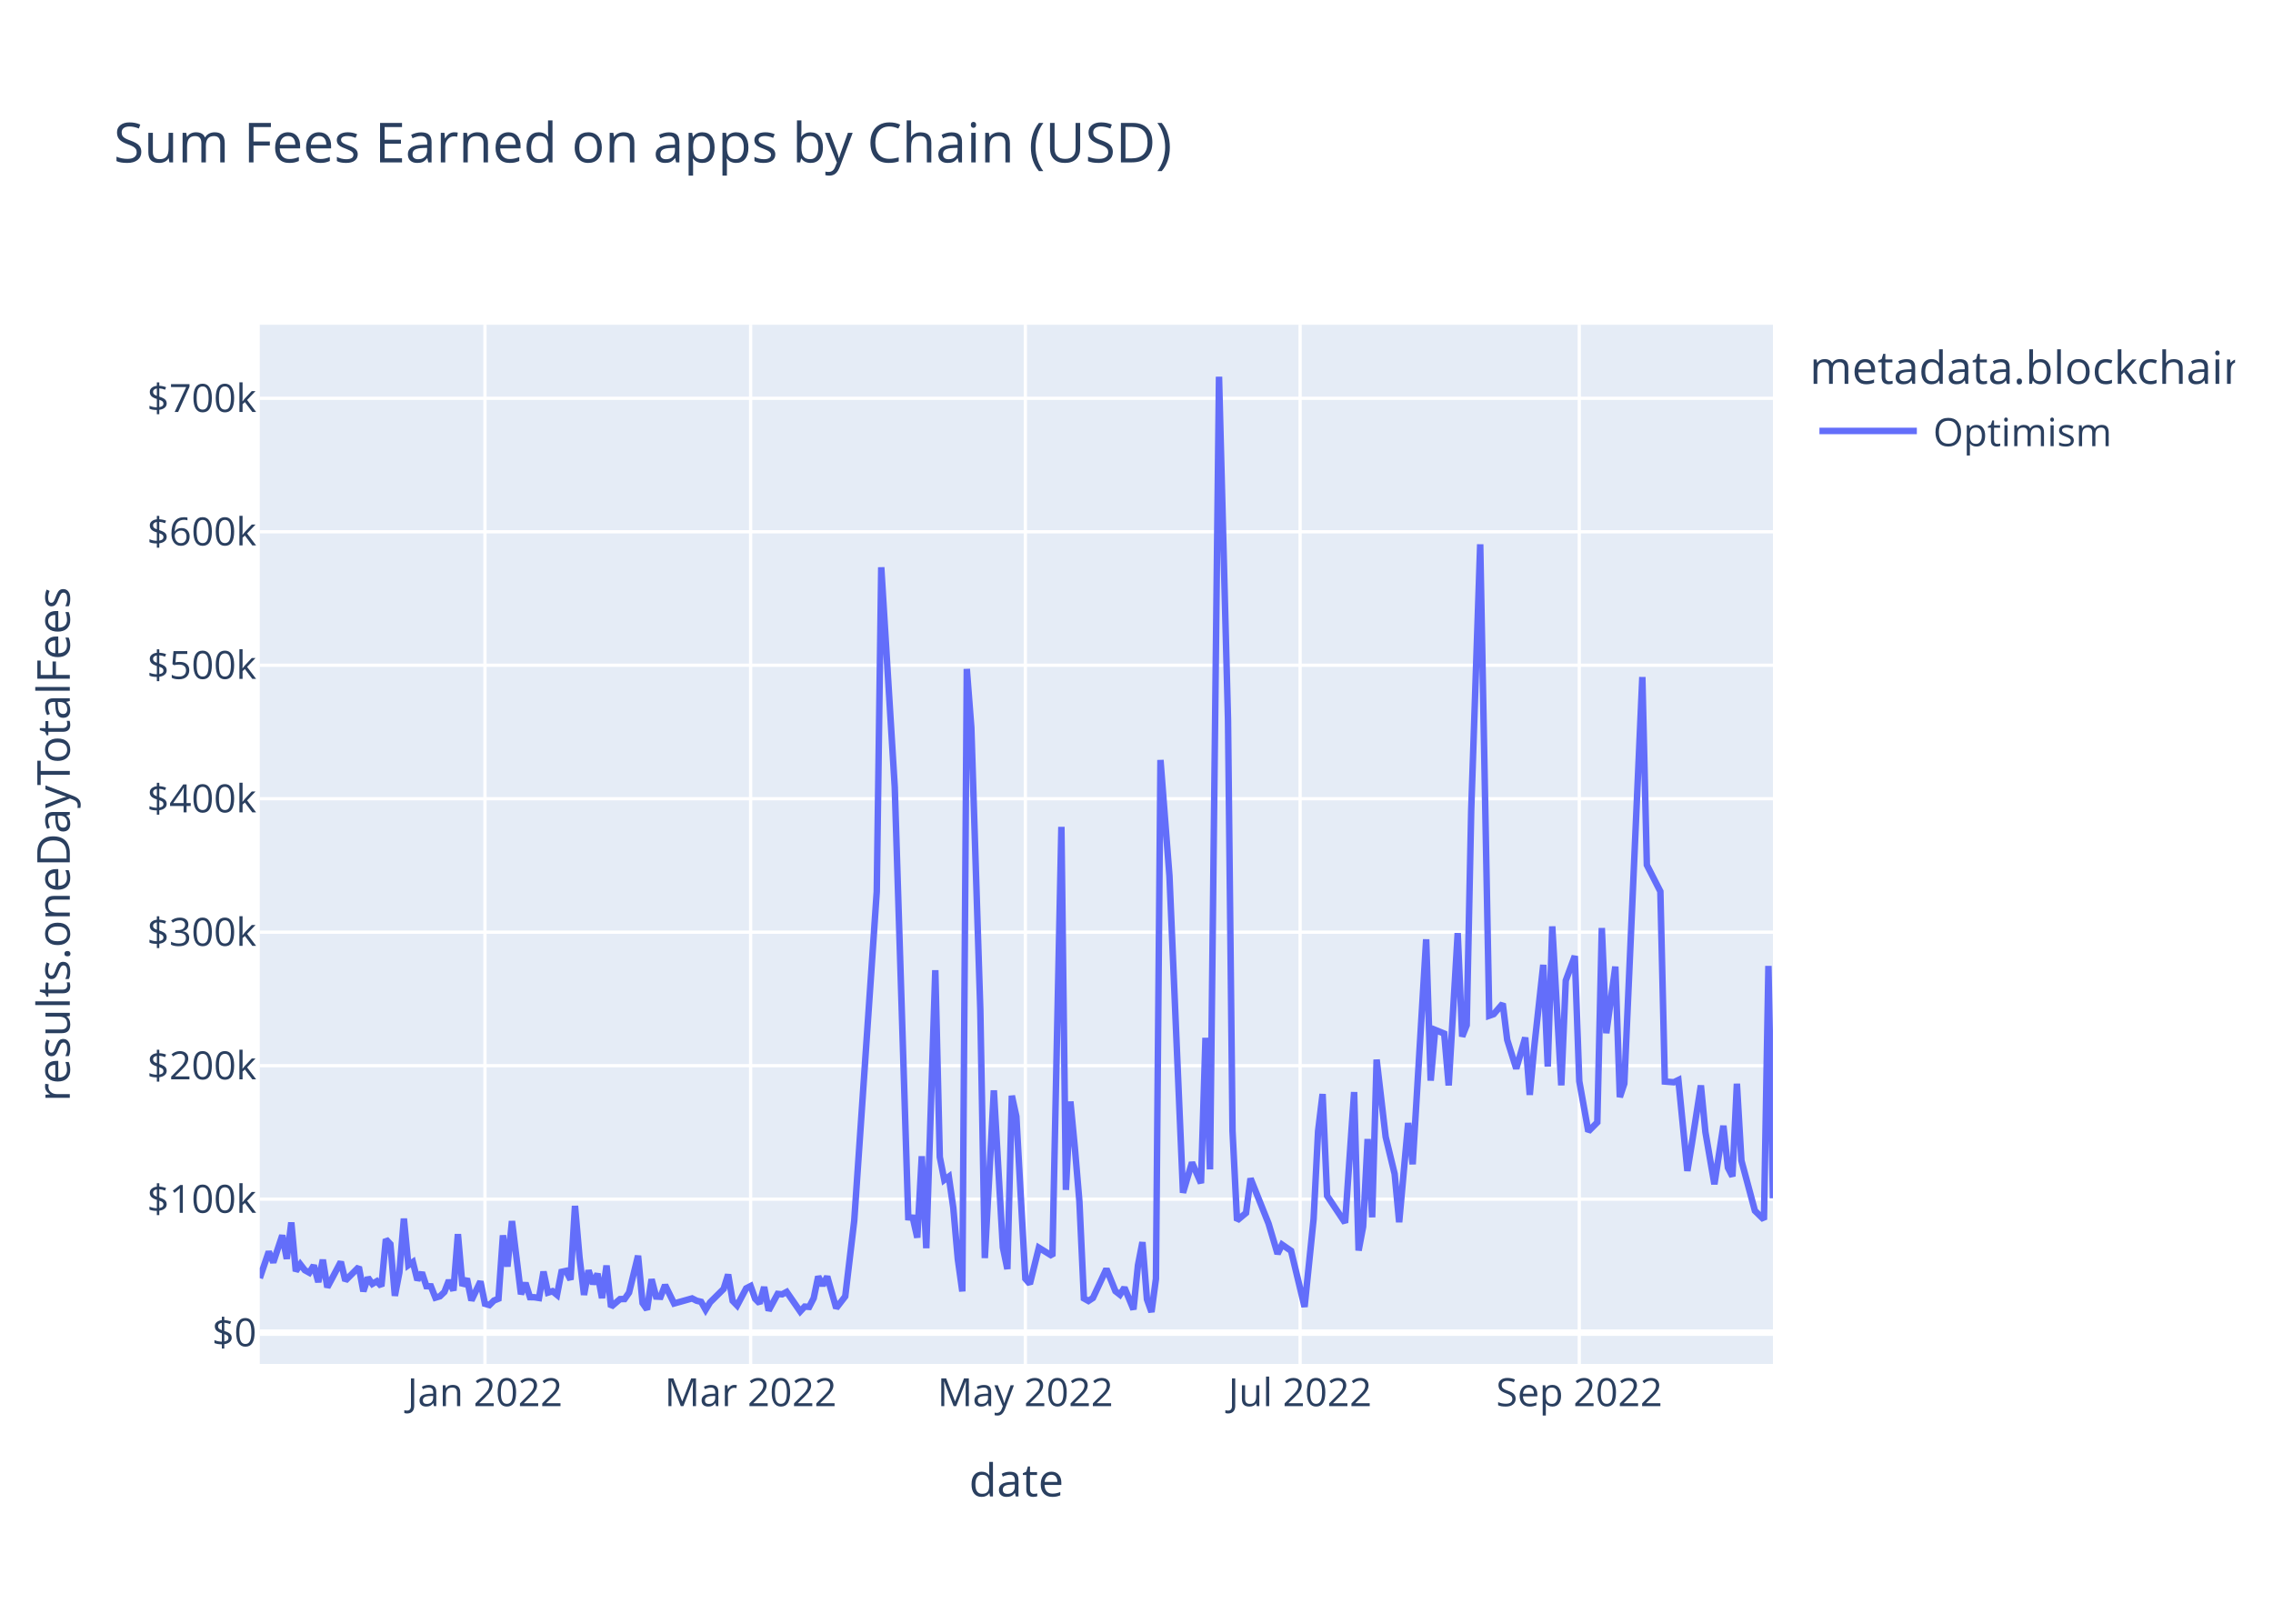
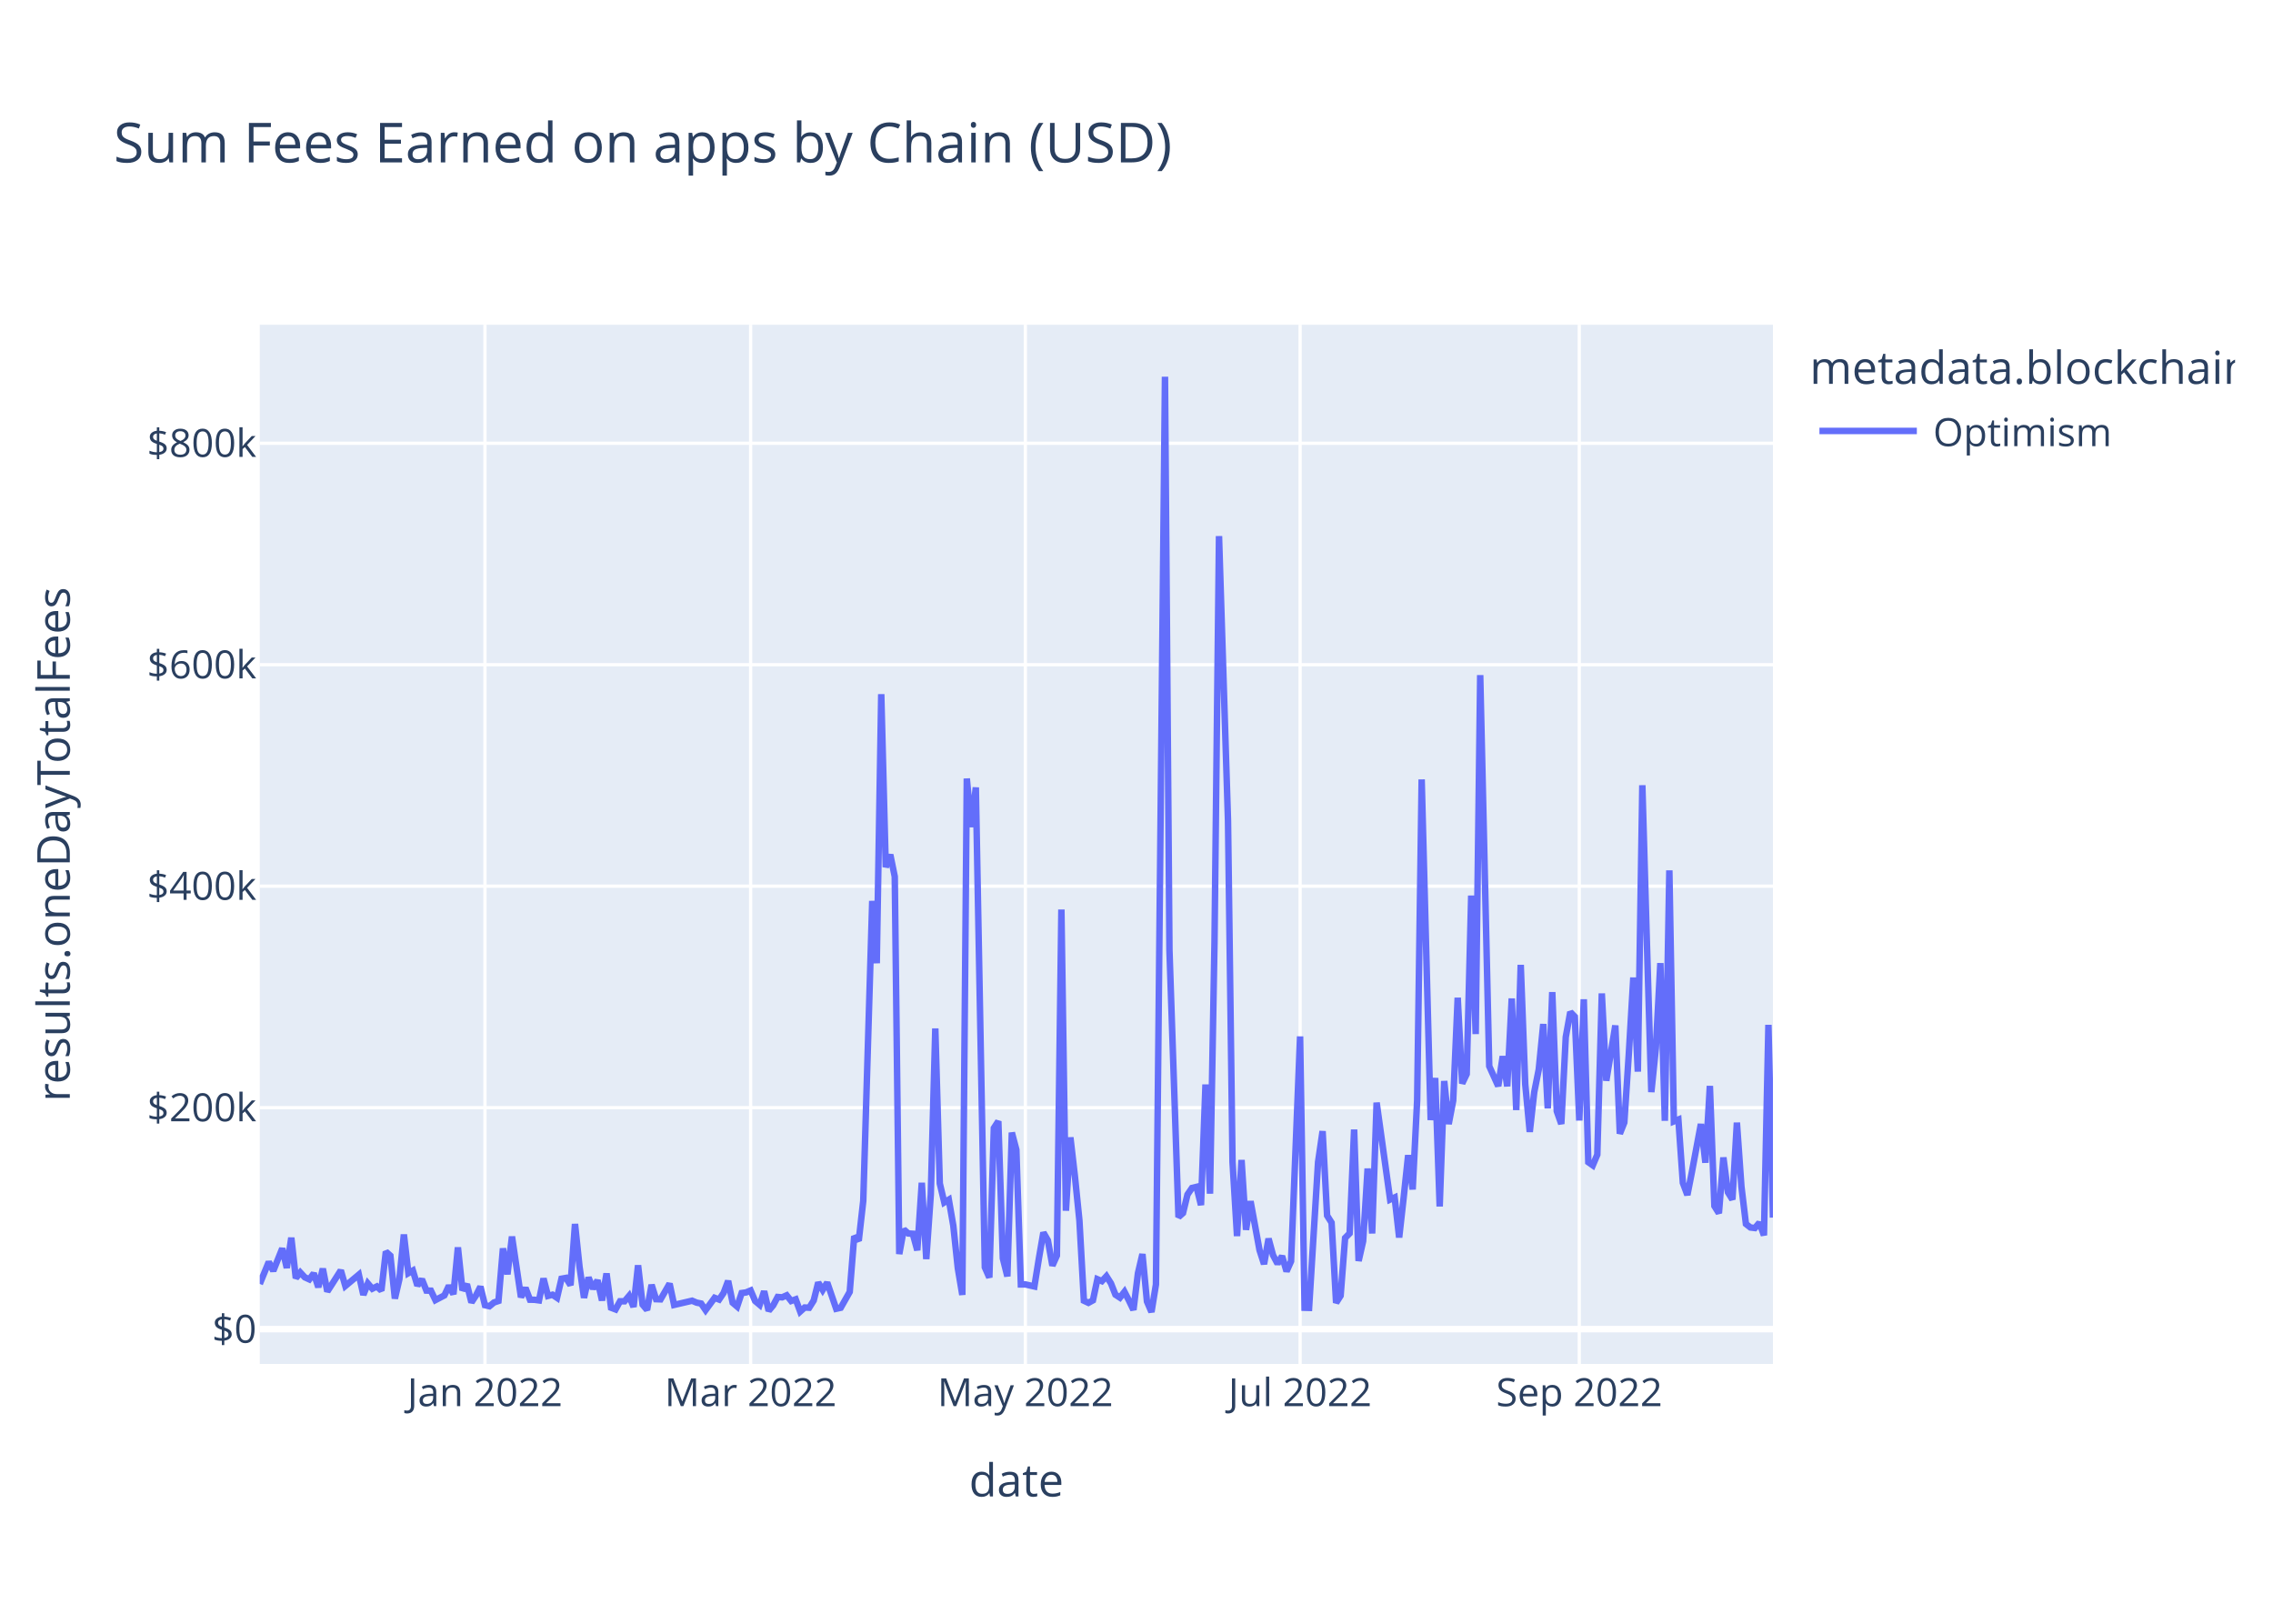
<svg xmlns="http://www.w3.org/2000/svg" class="main-svg" width="700" height="500" style="" viewBox="0 0 700 500">
  <rect x="0" y="0" width="700" height="500" style="fill: rgb(255, 255, 255); fill-opacity: 1;" />
-   <defs id="defs-3d511d">
+   <defs id="defs-51e1fc">
    <g class="clips">
-       <clipPath id="clip3d511dxyplot" class="plotclip">
+       <clipPath id="clip51e1fcxyplot" class="plotclip">
        <rect width="466" height="320" />
      </clipPath>
-       <clipPath class="axesclip" id="clip3d511dx">
+       <clipPath class="axesclip" id="clip51e1fcx">
        <rect x="80" y="0" width="466" height="500" />
      </clipPath>
-       <clipPath class="axesclip" id="clip3d511dy">
+       <clipPath class="axesclip" id="clip51e1fcy">
        <rect x="0" y="100" width="700" height="320" />
      </clipPath>
-       <clipPath class="axesclip" id="clip3d511dxy">
+       <clipPath class="axesclip" id="clip51e1fcxy">
        <rect x="80" y="100" width="466" height="320" />
      </clipPath>
    </g>
    <g class="gradients" />
    <g class="patterns" />
  </defs>
  <g class="bglayer">
    <rect class="bg" x="80" y="100" width="466" height="320" style="fill: rgb(229, 236, 246); fill-opacity: 1; stroke-width: 0;" />
  </g>
  <g class="layer-below">
    <g class="imagelayer" />
    <g class="shapelayer" />
  </g>
  <g class="cartesianlayer">
    <g class="subplot xy">
      <g class="layer-subplot">
        <g class="shapelayer" />
        <g class="imagelayer" />
      </g>
      <g class="minor-gridlayer">
        <g class="x" />
        <g class="y" />
      </g>
      <g class="gridlayer">
        <g class="x">
          <path class="xgrid crisp" transform="translate(149.35,0)" d="M0,100v320" style="stroke: rgb(255, 255, 255); stroke-opacity: 1; stroke-width: 1px;" />
          <path class="xgrid crisp" transform="translate(231.17,0)" d="M0,100v320" style="stroke: rgb(255, 255, 255); stroke-opacity: 1; stroke-width: 1px;" />
          <path class="xgrid crisp" transform="translate(315.77,0)" d="M0,100v320" style="stroke: rgb(255, 255, 255); stroke-opacity: 1; stroke-width: 1px;" />
          <path class="xgrid crisp" transform="translate(400.38,0)" d="M0,100v320" style="stroke: rgb(255, 255, 255); stroke-opacity: 1; stroke-width: 1px;" />
          <path class="xgrid crisp" transform="translate(486.36,0)" d="M0,100v320" style="stroke: rgb(255, 255, 255); stroke-opacity: 1; stroke-width: 1px;" />
        </g>
        <g class="y">
-           <path class="ygrid crisp" transform="translate(0,369.26)" d="M80,0h466" style="stroke: rgb(255, 255, 255); stroke-opacity: 1; stroke-width: 1px;" />
-           <path class="ygrid crisp" transform="translate(0,328.16)" d="M80,0h466" style="stroke: rgb(255, 255, 255); stroke-opacity: 1; stroke-width: 1px;" />
-           <path class="ygrid crisp" transform="translate(0,287.05)" d="M80,0h466" style="stroke: rgb(255, 255, 255); stroke-opacity: 1; stroke-width: 1px;" />
-           <path class="ygrid crisp" transform="translate(0,245.95)" d="M80,0h466" style="stroke: rgb(255, 255, 255); stroke-opacity: 1; stroke-width: 1px;" />
-           <path class="ygrid crisp" transform="translate(0,204.85)" d="M80,0h466" style="stroke: rgb(255, 255, 255); stroke-opacity: 1; stroke-width: 1px;" />
-           <path class="ygrid crisp" transform="translate(0,163.75)" d="M80,0h466" style="stroke: rgb(255, 255, 255); stroke-opacity: 1; stroke-width: 1px;" />
-           <path class="ygrid crisp" transform="translate(0,122.65)" d="M80,0h466" style="stroke: rgb(255, 255, 255); stroke-opacity: 1; stroke-width: 1px;" />
+           <path class="ygrid crisp" transform="translate(0,341.08)" d="M80,0h466" style="stroke: rgb(255, 255, 255); stroke-opacity: 1; stroke-width: 1px;" />
+           <path class="ygrid crisp" transform="translate(0,272.88)" d="M80,0h466" style="stroke: rgb(255, 255, 255); stroke-opacity: 1; stroke-width: 1px;" />
+           <path class="ygrid crisp" transform="translate(0,204.69)" d="M80,0h466" style="stroke: rgb(255, 255, 255); stroke-opacity: 1; stroke-width: 1px;" />
+           <path class="ygrid crisp" transform="translate(0,136.49)" d="M80,0h466" style="stroke: rgb(255, 255, 255); stroke-opacity: 1; stroke-width: 1px;" />
        </g>
      </g>
      <g class="zerolinelayer">
-         <path class="yzl zl crisp" transform="translate(0,410.36)" d="M80,0h466" style="stroke: rgb(255, 255, 255); stroke-opacity: 1; stroke-width: 2px;" />
+         <path class="yzl zl crisp" transform="translate(0,409.28)" d="M80,0h466" style="stroke: rgb(255, 255, 255); stroke-opacity: 1; stroke-width: 2px;" />
      </g>
      <path class="xlines-below" />
      <path class="ylines-below" />
      <g class="overlines-below" />
      <g class="xaxislayer-below" />
      <g class="yaxislayer-below" />
      <g class="overaxes-below" />
-       <g class="plot" transform="translate(80,100)" clip-path="url(#clip3d511dxyplot)">
+       <g class="plot" transform="translate(80,100)" clip-path="url(#clip51e1fcxyplot)">
        <g class="scatterlayer mlayer">
-           <g class="trace scatter trace5108dd" style="stroke-miterlimit: 2; opacity: 1;">
+           <g class="trace scatter trace4d0420" style="stroke-miterlimit: 2; opacity: 1;">
            <g class="fills" />
            <g class="errorbars" />
            <g class="lines">
-               <path class="js-line" d="M0,293.58L2.77,285.43L4.16,288.74L6.93,280.41L8.32,287.64L9.71,276.43L11.1,291.44L12.48,289.32L13.87,291.13L15.26,291.9L16.64,289.66L18.03,294.79L19.42,287.91L20.8,296.39L22.19,293.8L24.96,288.56L26.35,294.35L30.51,290.15L31.9,297.64L33.29,293.42L34.67,295.35L36.06,294.53L37.45,296.06L38.83,281.62L40.22,283.1L41.61,299.02L42.99,291.85L44.38,275.24L45.77,289.59L47.15,288.63L48.54,294.19L49.93,291.86L51.32,296.06L52.7,296.1L54.09,299.59L55.48,299.17L56.86,297.84L58.25,294.26L59.64,297.4L61.02,280.02L62.41,295.94L63.8,293.72L65.18,300.44L67.96,294.6L69.35,301.48L70.73,301.87L72.12,300.48L73.51,299.91L74.89,280.4L76.28,290.02L77.67,276.01L80.44,298.52L81.83,295.06L83.21,299.44L84.6,299.47L85.99,299.69L87.38,291.57L88.76,298.04L90.15,297.6L91.54,298.73L92.92,291.65L94.31,291.35L95.7,294.06L97.08,271.33L98.47,287.2L99.86,298.74L101.24,291.19L102.63,295.37L104.02,292.22L105.4,299.72L106.79,289.7L108.18,302.41L110.95,300.03L112.34,300.02L113.73,298.03L116.5,286.68L117.89,301.25L119.27,303.24L120.66,293.93L122.05,299.25L123.43,299.32L124.82,295.71L127.6,301.38L133.14,299.82L134.53,300.53L135.92,300.87L137.3,303.31L138.69,301.02L142.85,296.9L144.24,292.46L145.63,300.57L147.01,301.99L149.79,296.73L151.17,296.02L152.56,299.93L153.95,301.34L155.33,296.31L156.72,303.55L159.49,298.43L160.88,298.56L162.27,297.82L166.43,303.84L167.82,302.34L169.2,302.43L170.59,299.74L171.98,293.07L173.36,295.83L174.75,293.08L177.52,302.8L180.3,299.2L183.07,275.9L190.01,174.55L191.39,74.68L195.55,142.38L199.71,274.85L201.1,274.96L202.49,281.1L203.88,256.04L205.26,284.36L208.04,198.75L209.42,256.28L210.81,263.33L212.2,262.32L213.58,271.94L214.97,287.7L216.36,297.66L217.74,105.99L219.13,124.01L221.9,211L223.29,287.4L226.07,235.75L228.84,284.09L230.23,290.78L231.61,237.41L233,243.79L235.77,293.76L237.16,295.35L239.93,284.21L244.1,286.78L246.87,154.61L248.26,266.41L249.64,239.19L251.03,253.61L252.42,270.04L253.8,299.82L255.19,300.6L256.58,299.69L260.74,290.73L263.51,297.58L264.9,298.67L266.29,296.5L269.06,303.21L270.45,289.61L271.83,282.5L273.22,300.1L274.61,304L275.99,293.78L277.38,134.02L280.15,169.74L284.32,267.28L287.09,257.97L289.86,264.33L291.25,219.56L292.64,260.08L295.41,16L298.18,121.6L299.57,248.26L300.96,275.82L303.73,273.5L305.12,262.89L310.67,276.78L313.44,286.09L314.83,283.26L317.6,285.17L321.76,302.43L324.54,275.36L325.92,248.36L327.31,236.89L328.7,268.22L334.24,276.53L337.02,236.28L338.4,285.07L339.79,277.73L341.18,250.75L342.57,274.85L343.95,226.28L346.73,250.06L349.5,261.5L350.89,276.36L353.66,245.8L355.05,258.52L359.21,189.24L360.6,232.76L361.98,217.13L364.76,218.27L366.14,234.24L368.92,187.34L370.3,219.19L371.69,215.69L373.08,149.44L375.85,67.61L378.63,212.77L380.01,212.28L382.79,209.07L384.17,220.23L386.95,229.06L389.72,219.49L391.11,237.15L392.49,222.41L395.27,197.11L396.65,228.43L398.04,185.26L400.82,234.21L402.2,201.94L404.98,194.39L406.36,232.93L409.14,248.4L411.91,245.61L413.3,185.76L414.68,218.16L417.46,197.65L418.85,237.83L420.23,233.67L425.78,108.48L427.17,166.35L431.33,174.5L432.71,233.04L435.49,233.26L436.88,232.58L439.65,260.57L441.04,252.06L443.81,234.24L445.2,248.58L447.97,264.66L450.74,246.65L452.13,259.55L453.52,262.25L454.9,233.71L456.29,257.37L460.45,272.84L463.23,275.55L464.61,197.43L466,268.98" style="vector-effect: non-scaling-stroke; fill: none; stroke: rgb(99, 110, 250); stroke-opacity: 1; stroke-width: 2px; opacity: 1;" />
+               <path class="js-line" d="M0,295.36L2.77,288.59L4.16,291.34L6.93,284.43L8.32,290.43L9.71,281.13L11.1,293.58L12.48,291.83L13.87,293.32L15.26,293.96L16.64,292.11L18.03,296.36L19.42,290.66L20.8,297.69L22.19,295.54L24.96,291.19L26.35,295.99L30.51,292.51L31.9,298.72L33.29,295.22L34.67,296.83L36.06,296.14L37.45,297.42L38.83,285.43L40.22,286.66L41.61,299.87L42.99,293.92L44.38,280.14L45.77,292.04L47.15,291.25L48.54,295.86L49.93,293.93L51.32,297.41L52.7,297.44L54.09,300.34L56.86,298.89L58.25,295.92L59.64,298.52L61.02,284.11L62.41,297.31L63.8,295.47L65.18,301.05L66.57,298.94L67.96,296.2L69.35,301.91L70.73,302.23L72.12,301.08L73.51,300.61L74.89,284.42L76.28,292.4L77.67,280.78L80.44,299.45L81.83,296.58L83.21,300.22L84.6,300.24L85.99,300.43L87.38,293.69L88.76,299.05L90.15,298.69L91.54,299.63L92.92,293.76L94.31,293.51L95.7,295.75L97.08,276.9L98.47,290.07L99.86,299.64L101.24,293.38L102.63,296.84L104.02,294.23L105.4,300.45L106.79,292.14L108.18,302.68L109.57,303.21L110.95,300.7L112.34,300.7L113.73,299.05L115.11,302.43L116.5,289.63L117.89,301.72L119.27,303.37L120.66,295.64L122.05,300.06L123.43,300.11L126.21,295.28L127.6,301.82L133.14,300.53L134.53,301.12L135.92,301.4L137.3,303.42L140.08,299.64L141.46,300.17L142.85,298.11L144.24,294.43L145.63,301.16L147.01,302.33L148.4,298.17L149.79,297.97L151.17,297.38L152.56,300.62L153.95,301.79L155.33,297.62L156.72,303.63L158.11,301.96L159.49,299.38L160.88,299.49L162.27,298.87L163.65,300.61L165.04,300.1L166.43,303.87L167.82,302.62L169.2,302.69L170.59,300.47L171.98,294.93L173.36,297.22L174.75,294.94L177.52,303.01L178.91,302.7L181.68,297.82L183.07,280.69L184.46,282.05L185.85,269.8L188.62,177.42L190.01,196.61L191.39,113.76L192.78,167.03L194.17,163.17L195.55,169.92L196.94,286.16L198.33,278.6L199.71,279.82L201.1,279.91L202.49,285L203.88,264.21L205.26,287.71L206.65,267.8L208.04,216.69L209.42,264.42L210.81,270.26L212.2,269.42L213.58,277.4L214.97,290.48L216.36,298.74L217.74,139.73L219.13,154.68L220.52,142.47L223.29,290.23L224.68,293.39L226.07,247.38L227.45,245.26L228.84,287.48L230.23,293.03L231.61,248.76L233,254.05L234.39,295.52L235.77,295.51L238.55,296.14L239.93,287.59L241.32,279.54L242.71,281.96L244.1,289.72L245.48,286.64L246.87,180.07L248.26,272.82L249.64,250.24L251.03,262.2L252.42,275.83L253.8,300.53L255.19,301.18L256.58,300.42L257.96,293.91L259.35,294.5L260.74,292.99L262.13,295.18L263.51,298.67L264.9,299.58L266.29,297.78L267.67,300.46L269.06,303.35L270.45,292.06L271.83,286.17L273.22,300.76L274.61,304L275.99,295.52L278.77,16L280.15,192.62L282.93,274.77L284.32,273.54L285.7,267.84L287.09,265.81L288.48,265.48L289.86,271.09L291.25,233.95L292.64,267.57L294.02,190.2L295.41,65.08L298.18,152.69L299.57,257.76L300.96,280.62L302.35,257.2L303.73,278.7L305.12,269.9L307.89,284.96L309.28,289.26L310.67,281.42L312.05,286.51L313.44,289.15L314.83,286.79L316.21,291.48L317.6,288.38L320.38,219.15L321.76,302.7L323.15,302.74L324.54,280.24L325.92,257.84L327.31,248.32L328.7,274.32L330.08,276.5L331.47,301.18L332.86,298.99L334.24,281.21L335.63,279.8L337.02,247.82L338.4,288.29L339.79,282.2L341.18,259.82L342.57,279.82L343.95,239.53L348.11,269.37L349.5,268.74L350.89,281.07L352.27,268.81L353.66,255.72L355.05,266.27L356.43,238.8L357.82,140.01L360.6,244.9L361.98,231.94L363.37,271.5L364.76,232.88L366.14,246.13L367.53,238.9L368.92,207.22L370.3,233.64L371.69,230.74L373.08,175.78L374.46,218.42L375.85,107.89L378.63,228.32L381.4,234.44L382.79,225.25L384.17,234.51L385.56,207.46L386.95,241.83L388.33,197.11L389.72,233.89L391.11,248.55L392.49,236.31L393.88,229.31L395.27,215.33L396.65,241.31L398.04,205.5L399.43,242.17L400.82,246.1L402.2,219.33L403.59,211.64L404.98,213.07L406.36,245.04L407.75,207.71L409.14,257.87L410.52,258.84L411.91,255.56L413.3,205.91L414.68,232.79L417.46,215.77L418.85,249.11L420.23,245.66L421.62,224.45L423.01,201.01L424.39,229.99L425.78,141.8L427.17,189.8L428.55,236.29L429.94,222.74L431.33,196.57L432.71,245.13L434.1,168.01L435.49,245.31L436.88,244.75L438.26,264.24L439.65,267.97L441.04,260.91L443.81,246.13L445.2,258.03L446.58,234.39L447.97,271.37L449.36,273.59L450.74,256.42L452.13,267.13L453.52,269.37L454.9,245.69L456.29,265.32L457.68,276.89L459.07,277.98L460.45,278.15L461.84,276.5L463.23,280.4L464.61,215.59L466,274.94" style="vector-effect: non-scaling-stroke; fill: none; stroke: rgb(99, 110, 250); stroke-opacity: 1; stroke-width: 2px; opacity: 1;" />
            </g>
            <g class="points" />
            <g class="text" />
          </g>
        </g>
      </g>
      <g class="overplot" />
      <path class="xlines-above crisp" d="M0,0" style="fill: none;" />
      <path class="ylines-above crisp" d="M0,0" style="fill: none;" />
      <g class="overlines-above" />
      <g class="xaxislayer-above">
        <g class="xtick">
          <text text-anchor="middle" x="0" y="433" transform="translate(149.35,0)" style="font-family: 'Open Sans', verdana, arial, sans-serif; font-size: 12px; fill: rgb(42, 63, 95); fill-opacity: 1; white-space: pre; opacity: 1;">Jan 2022</text>
        </g>
        <g class="xtick">
          <text text-anchor="middle" x="0" y="433" style="font-family: 'Open Sans', verdana, arial, sans-serif; font-size: 12px; fill: rgb(42, 63, 95); fill-opacity: 1; white-space: pre; opacity: 1;" transform="translate(231.17,0)">Mar 2022</text>
        </g>
        <g class="xtick">
          <text text-anchor="middle" x="0" y="433" style="font-family: 'Open Sans', verdana, arial, sans-serif; font-size: 12px; fill: rgb(42, 63, 95); fill-opacity: 1; white-space: pre; opacity: 1;" transform="translate(315.77,0)">May 2022</text>
        </g>
        <g class="xtick">
          <text text-anchor="middle" x="0" y="433" style="font-family: 'Open Sans', verdana, arial, sans-serif; font-size: 12px; fill: rgb(42, 63, 95); fill-opacity: 1; white-space: pre; opacity: 1;" transform="translate(400.38,0)">Jul 2022</text>
        </g>
        <g class="xtick">
          <text text-anchor="middle" x="0" y="433" style="font-family: 'Open Sans', verdana, arial, sans-serif; font-size: 12px; fill: rgb(42, 63, 95); fill-opacity: 1; white-space: pre; opacity: 1;" transform="translate(486.36,0)">Sep 2022</text>
        </g>
      </g>
      <g class="yaxislayer-above">
        <g class="ytick">
-           <text text-anchor="end" x="79" y="4.2" transform="translate(0,410.36)" style="font-family: 'Open Sans', verdana, arial, sans-serif; font-size: 12px; fill: rgb(42, 63, 95); fill-opacity: 1; white-space: pre; opacity: 1;">$0</text>
+           <text text-anchor="end" x="79" y="4.2" transform="translate(0,409.28)" style="font-family: 'Open Sans', verdana, arial, sans-serif; font-size: 12px; fill: rgb(42, 63, 95); fill-opacity: 1; white-space: pre; opacity: 1;">$0</text>
        </g>
        <g class="ytick">
-           <text text-anchor="end" x="79" y="4.2" style="font-family: 'Open Sans', verdana, arial, sans-serif; font-size: 12px; fill: rgb(42, 63, 95); fill-opacity: 1; white-space: pre; opacity: 1;" transform="translate(0,369.26)">$100k</text>
+           <text text-anchor="end" x="79" y="4.2" style="font-family: 'Open Sans', verdana, arial, sans-serif; font-size: 12px; fill: rgb(42, 63, 95); fill-opacity: 1; white-space: pre; opacity: 1;" transform="translate(0,341.08)">$200k</text>
        </g>
        <g class="ytick">
-           <text text-anchor="end" x="79" y="4.2" style="font-family: 'Open Sans', verdana, arial, sans-serif; font-size: 12px; fill: rgb(42, 63, 95); fill-opacity: 1; white-space: pre; opacity: 1;" transform="translate(0,328.16)">$200k</text>
+           <text text-anchor="end" x="79" y="4.2" style="font-family: 'Open Sans', verdana, arial, sans-serif; font-size: 12px; fill: rgb(42, 63, 95); fill-opacity: 1; white-space: pre; opacity: 1;" transform="translate(0,272.88)">$400k</text>
        </g>
        <g class="ytick">
-           <text text-anchor="end" x="79" y="4.2" style="font-family: 'Open Sans', verdana, arial, sans-serif; font-size: 12px; fill: rgb(42, 63, 95); fill-opacity: 1; white-space: pre; opacity: 1;" transform="translate(0,287.05)">$300k</text>
+           <text text-anchor="end" x="79" y="4.2" style="font-family: 'Open Sans', verdana, arial, sans-serif; font-size: 12px; fill: rgb(42, 63, 95); fill-opacity: 1; white-space: pre; opacity: 1;" transform="translate(0,204.69)">$600k</text>
        </g>
        <g class="ytick">
-           <text text-anchor="end" x="79" y="4.2" style="font-family: 'Open Sans', verdana, arial, sans-serif; font-size: 12px; fill: rgb(42, 63, 95); fill-opacity: 1; white-space: pre; opacity: 1;" transform="translate(0,245.95)">$400k</text>
-         </g>
-         <g class="ytick">
-           <text text-anchor="end" x="79" y="4.2" style="font-family: 'Open Sans', verdana, arial, sans-serif; font-size: 12px; fill: rgb(42, 63, 95); fill-opacity: 1; white-space: pre; opacity: 1;" transform="translate(0,204.85)">$500k</text>
-         </g>
-         <g class="ytick">
-           <text text-anchor="end" x="79" y="4.2" style="font-family: 'Open Sans', verdana, arial, sans-serif; font-size: 12px; fill: rgb(42, 63, 95); fill-opacity: 1; white-space: pre; opacity: 1;" transform="translate(0,163.75)">$600k</text>
-         </g>
-         <g class="ytick">
-           <text text-anchor="end" x="79" y="4.2" style="font-family: 'Open Sans', verdana, arial, sans-serif; font-size: 12px; fill: rgb(42, 63, 95); fill-opacity: 1; white-space: pre; opacity: 1;" transform="translate(0,122.65)">$700k</text>
+           <text text-anchor="end" x="79" y="4.2" style="font-family: 'Open Sans', verdana, arial, sans-serif; font-size: 12px; fill: rgb(42, 63, 95); fill-opacity: 1; white-space: pre; opacity: 1;" transform="translate(0,136.49)">$800k</text>
        </g>
      </g>
      <g class="overaxes-above" />
    </g>
  </g>
  <g class="polarlayer" />
  <g class="smithlayer" />
  <g class="ternarylayer" />
  <g class="geolayer" />
  <g class="funnelarealayer" />
  <g class="pielayer" />
  <g class="iciclelayer" />
  <g class="treemaplayer" />
  <g class="sunburstlayer" />
  <g class="glimages" />
-   <defs id="topdefs-3d511d">
+   <defs id="topdefs-51e1fc">
    <g class="clips" />
-     <clipPath id="legend3d511d">
+     <clipPath id="legend51e1fc">
      <rect width="133" height="48" x="0" y="0" />
    </clipPath>
  </defs>
  <g class="layer-above">
    <g class="imagelayer" />
    <g class="shapelayer" />
  </g>
  <g class="infolayer">
    <g class="legend" pointer-events="all" transform="translate(555.32,100)">
      <rect class="bg" shape-rendering="crispEdges" style="stroke: rgb(68, 68, 68); stroke-opacity: 1; fill: rgb(255, 255, 255); fill-opacity: 1; stroke-width: 0px;" width="133" height="48" x="0" y="0" />
-       <g class="scrollbox" transform="" clip-path="url(#legend3d511d)">
+       <g class="scrollbox" transform="" clip-path="url(#legend51e1fc)">
        <text class="legendtitletext" text-anchor="start" x="2" y="18.2" style="font-family: 'Open Sans', verdana, arial, sans-serif; font-size: 14px; fill: rgb(42, 63, 95); fill-opacity: 1; white-space: pre;">metadata.blockchain</text>
        <g class="groups" transform="">
          <g class="traces" transform="translate(0,32.7)" style="opacity: 1;">
            <text class="legendtext" text-anchor="start" x="40" y="4.68" style="font-family: 'Open Sans', verdana, arial, sans-serif; font-size: 12px; fill: rgb(42, 63, 95); fill-opacity: 1; white-space: pre;">Optimism</text>
            <g class="layers" style="opacity: 1;">
              <g class="legendfill" />
              <g class="legendlines">
                <path class="js-line" d="M5,0h30" style="fill: none; stroke: rgb(99, 110, 250); stroke-opacity: 1; stroke-width: 2px;" />
              </g>
              <g class="legendsymbols">
                <g class="legendpoints" />
              </g>
            </g>
            <rect class="legendtoggle" x="0" y="-9.5" width="90.672" height="19" style="fill: rgb(0, 0, 0); fill-opacity: 0;" />
          </g>
        </g>
      </g>
      <rect class="scrollbar" rx="20" ry="3" width="0" height="0" style="fill: rgb(128, 139, 164); fill-opacity: 1;" x="0" y="0" />
    </g>
    <g class="g-gtitle">
      <text class="gtitle" x="35" y="50" text-anchor="start" dy="0em" style="font-family: 'Open Sans', verdana, arial, sans-serif; font-size: 17px; fill: rgb(42, 63, 95); opacity: 1; font-weight: normal; white-space: pre;">Sum Fees Earned on apps by Chain (USD)</text>
    </g>
    <g class="g-xtitle">
      <text class="xtitle" x="313" y="460.8" text-anchor="middle" style="font-family: 'Open Sans', verdana, arial, sans-serif; font-size: 14px; fill: rgb(42, 63, 95); opacity: 1; font-weight: normal; white-space: pre;">date</text>
    </g>
    <g class="g-ytitle">
      <text class="ytitle" transform="rotate(-90,21.49688,260)" x="21.497" y="260" text-anchor="middle" style="font-family: 'Open Sans', verdana, arial, sans-serif; font-size: 14px; fill: rgb(42, 63, 95); opacity: 1; font-weight: normal; white-space: pre;">results.oneDayTotalFees</text>
    </g>
  </g>
</svg>
